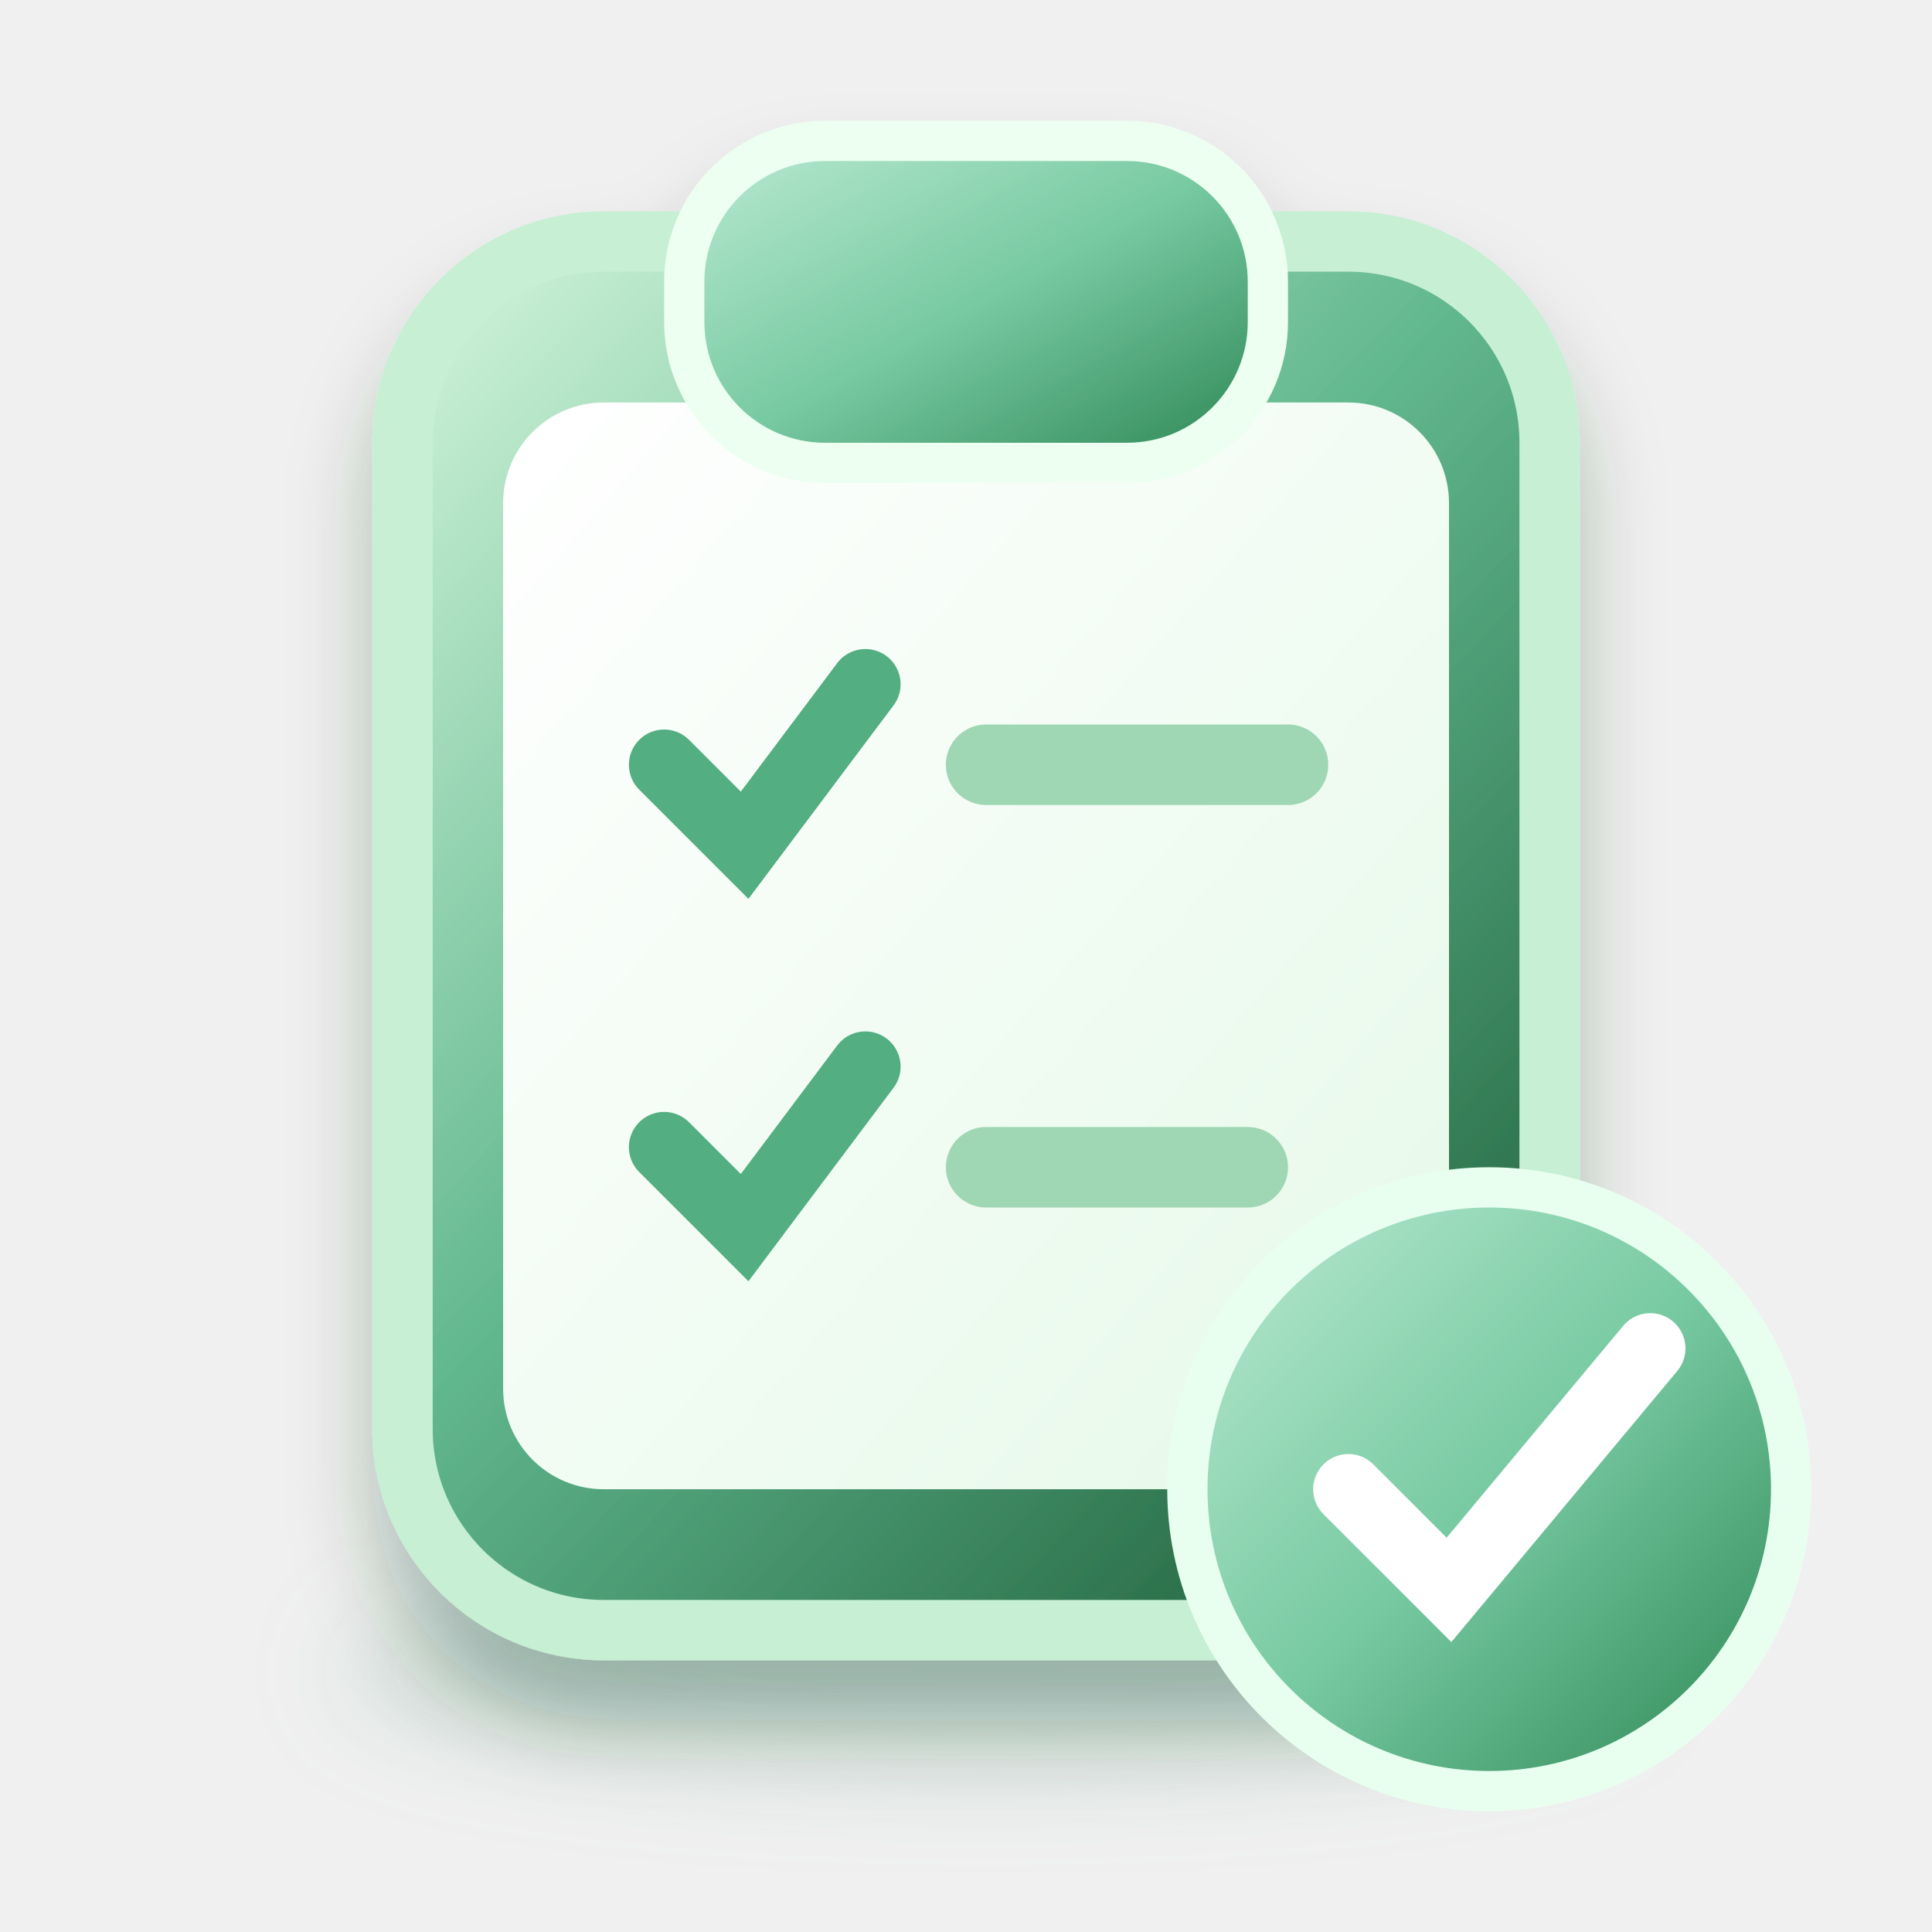
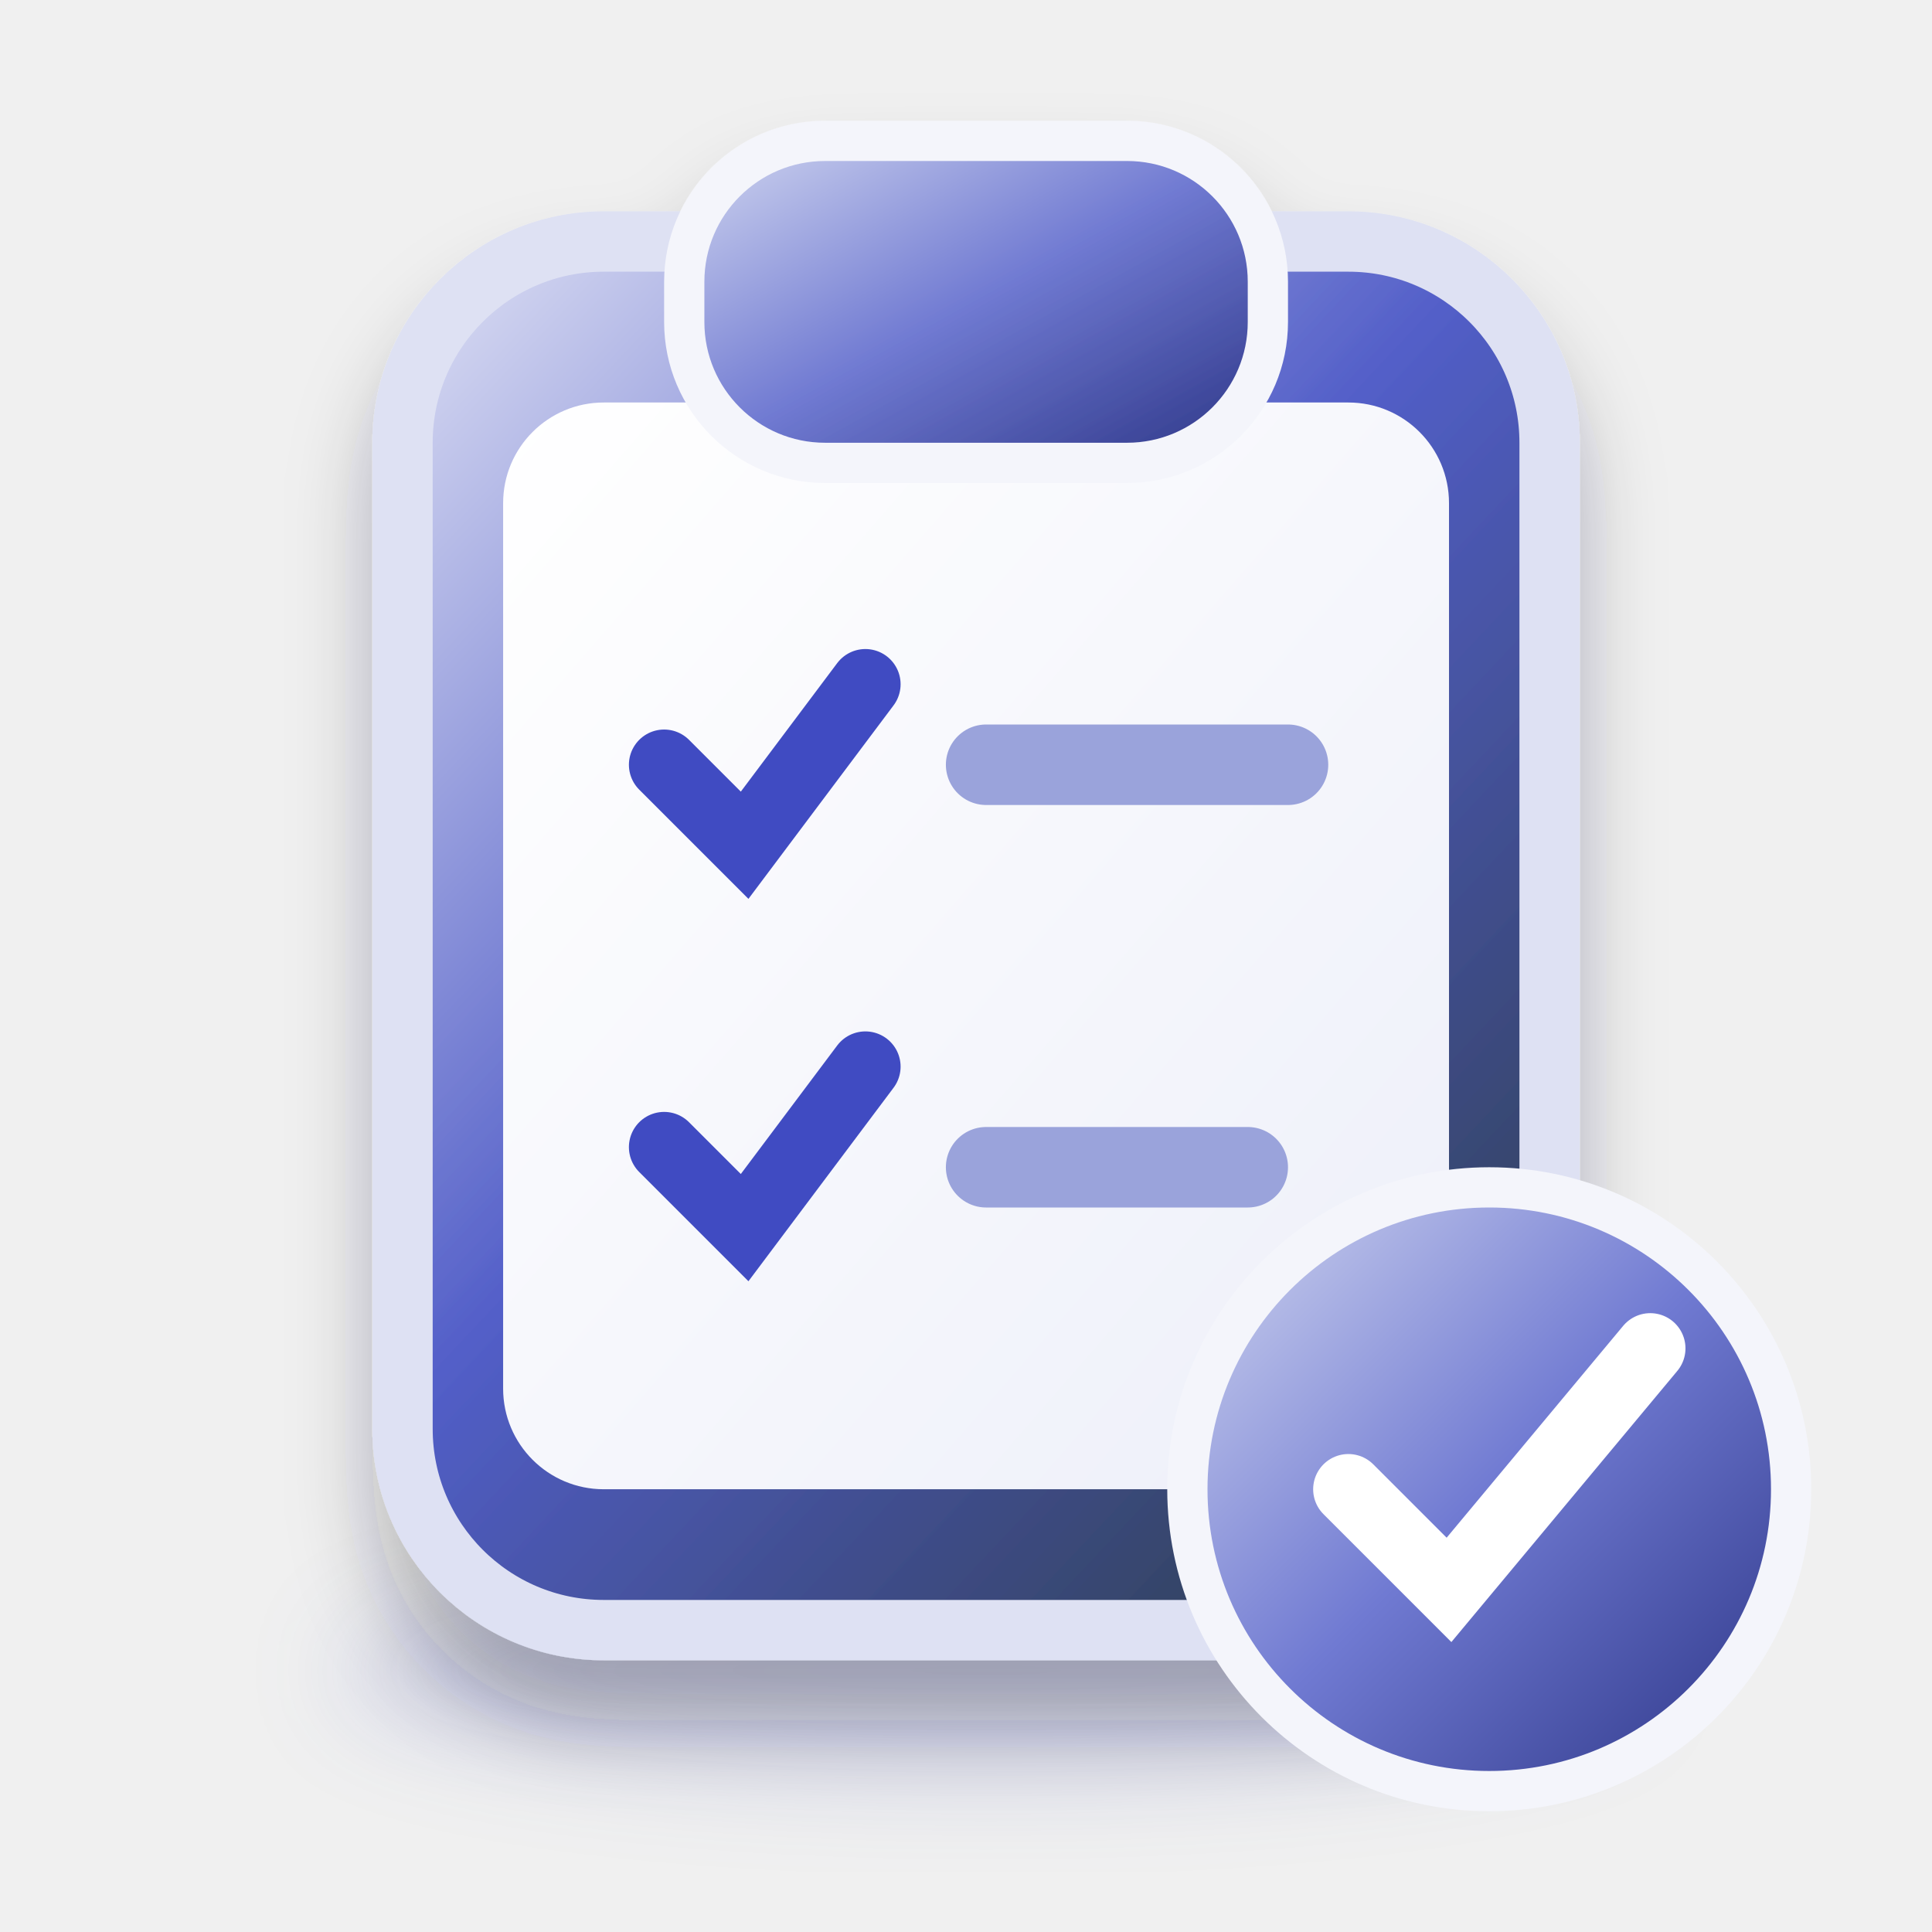
<svg xmlns="http://www.w3.org/2000/svg" viewBox="0 0 96 96">
  <defs>
    <linearGradient id="g" x1="0" y1="0" x2=".87" y2="1">
-       <stop stop-color="#D7F7DE" />
-       <stop offset=".48" stop-color="#62B88F" />
-       <stop offset="1" stop-color="#1E5F3A" />
+       <stop stop-color="#E2E4F5" />
+       <stop offset=".48" stop-color="#525EC8" />
+       <stop offset="1" stop-color="#2D3D4E" />
    </linearGradient>
    <linearGradient id="light" x1="0" y1="0" x2="1" y2="1">
      <stop stop-color="#FFFFFF" />
-       <stop offset="1" stop-color="#E5F9E8" />
+       <stop offset="1" stop-color="#EDEFF9" />
    </linearGradient>
    <linearGradient id="purple" x1="0" y1="0" x2="1" y2="1">
-       <stop stop-color="#BCEBD1" />
-       <stop offset=".5" stop-color="#78CAA3" />
-       <stop offset="1" stop-color="#2A8451" />
+       <stop stop-color="#D3D8F0" />
+       <stop offset=".5" stop-color="#707AD2" />
+       <stop offset="1" stop-color="#2A3384" />
    </linearGradient>
    <filter id="s" x="-.5" y="-.5" width="2" height="2">
      <feGaussianBlur stdDeviation="2.5" />
    </filter>
    <filter id="shadow" x="-.5" y="-.5" width="2" height="2">
-       <feDropShadow dx="0" dy="3" stdDeviation="2" flood-color="#113621" flood-opacity=".28" />
+       <feDropShadow dx="0" dy="3" stdDeviation="2" flood-color="#19232C" flood-opacity=".28" />
    </filter>
  </defs>
-   <ellipse cx="49" cy="83" rx="32" ry="5" fill="#4D9274" opacity=".2" filter="url(#s)" />
+   <ellipse cx="49" cy="83" rx="32" ry="5" fill="#3641A9" opacity=".2" filter="url(#s)" />
  <g filter="url(#shadow)">
-     <rect x="20" y="12" width="57" height="69" rx="10" fill="url(#g)" stroke="#C6EFD4" stroke-width="3" />
+     <rect x="20" y="12" width="57" height="69" rx="10" fill="url(#g)" stroke="#DEE1F3" stroke-width="3" />
    <rect x="25" y="20" width="47" height="54" rx="5" fill="url(#light)" />
-     <rect x="34" y="7" width="29" height="16" rx="7" fill="url(#purple)" stroke="#EDFFF0" stroke-width="2" />
-     <path d="m33 38 4 4 6-8m-10 23 4 4 6-8" stroke="#53AE82" stroke-width="3.5" fill="none" stroke-linecap="round" />
-     <path d="M49 38h15M49 58h13" stroke="#9FD6B4" stroke-width="4" stroke-linecap="round" />
+     <rect x="34" y="7" width="29" height="16" rx="7" fill="url(#purple)" stroke="#F4F5FB" stroke-width="2" />
+     <path d="m33 38 4 4 6-8m-10 23 4 4 6-8" stroke="#3F4CC2" stroke-width="3.5" fill="none" stroke-linecap="round" />
+     <path d="M49 38h15M49 58h13" stroke="#9AA3DB" stroke-width="4" stroke-linecap="round" />
  </g>
-   <circle cx="74" cy="74" r="15" fill="url(#purple)" stroke="#E8FFF0" stroke-width="2" />
+   <circle cx="74" cy="74" r="15" fill="url(#purple)" stroke="#F4F5FB" stroke-width="2" />
  <path d="m67 74 5 5 10-12" stroke="white" stroke-width="3.5" fill="none" stroke-linecap="round" />
</svg>
